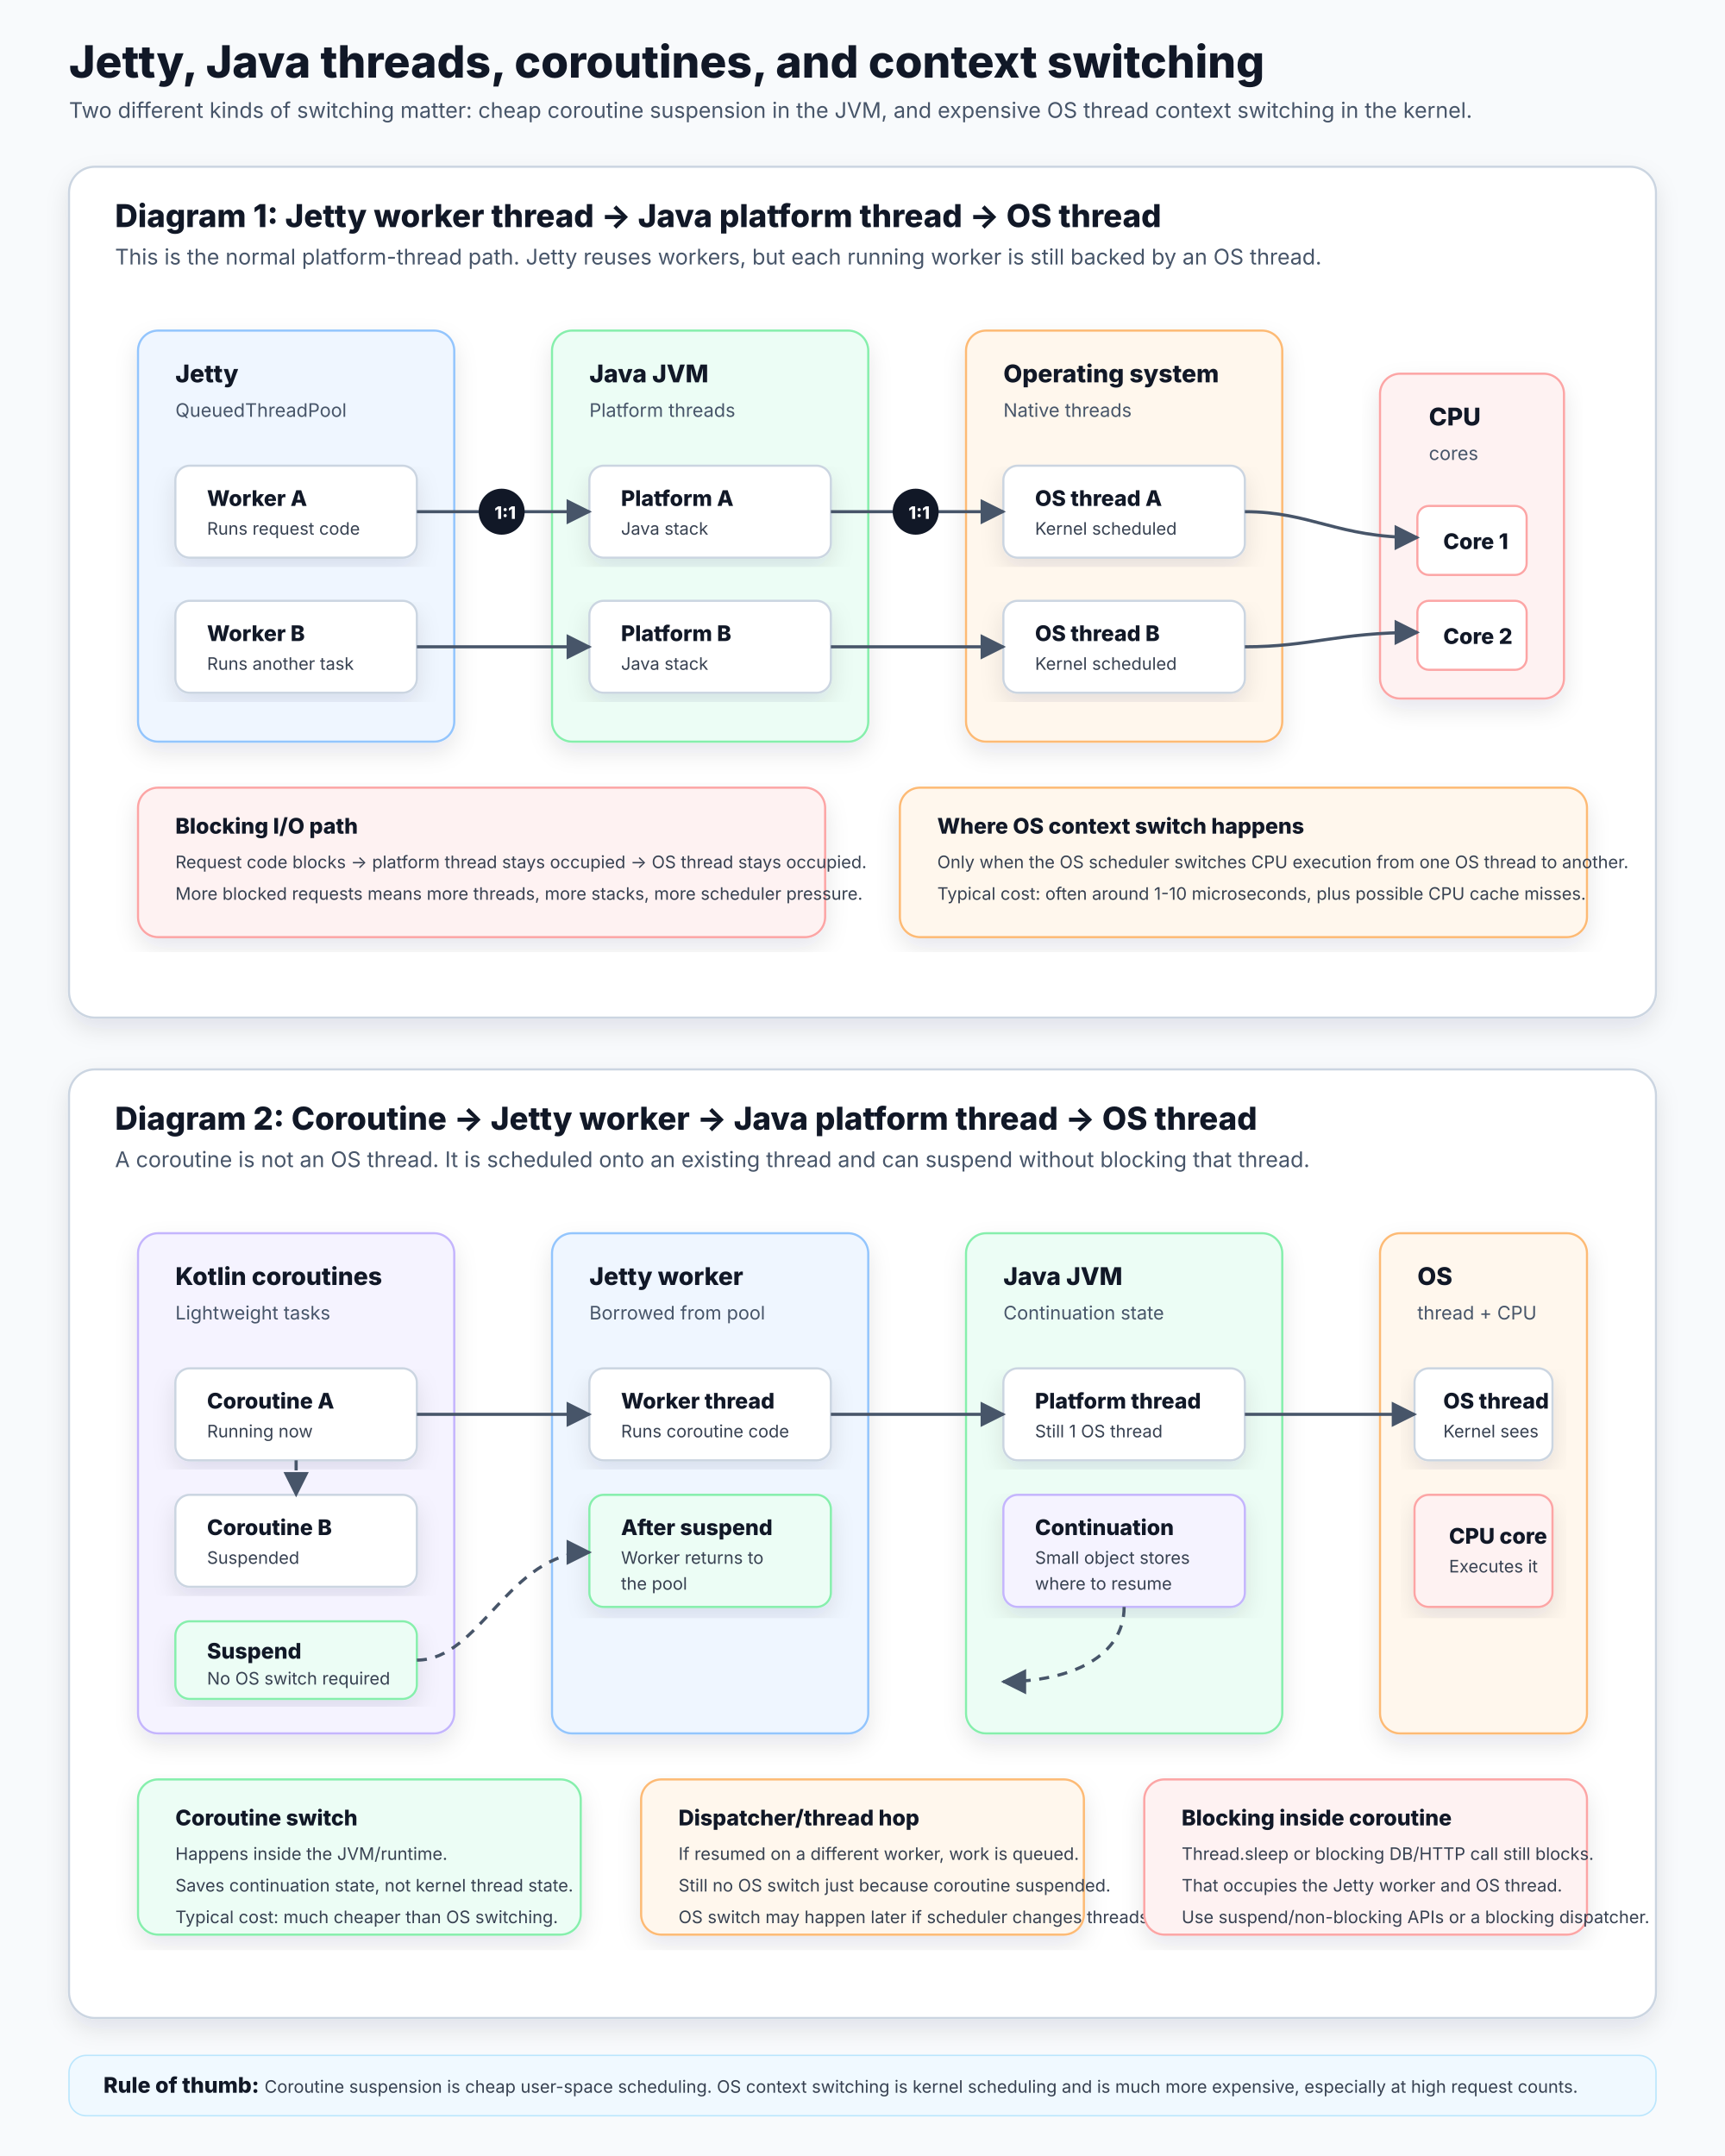
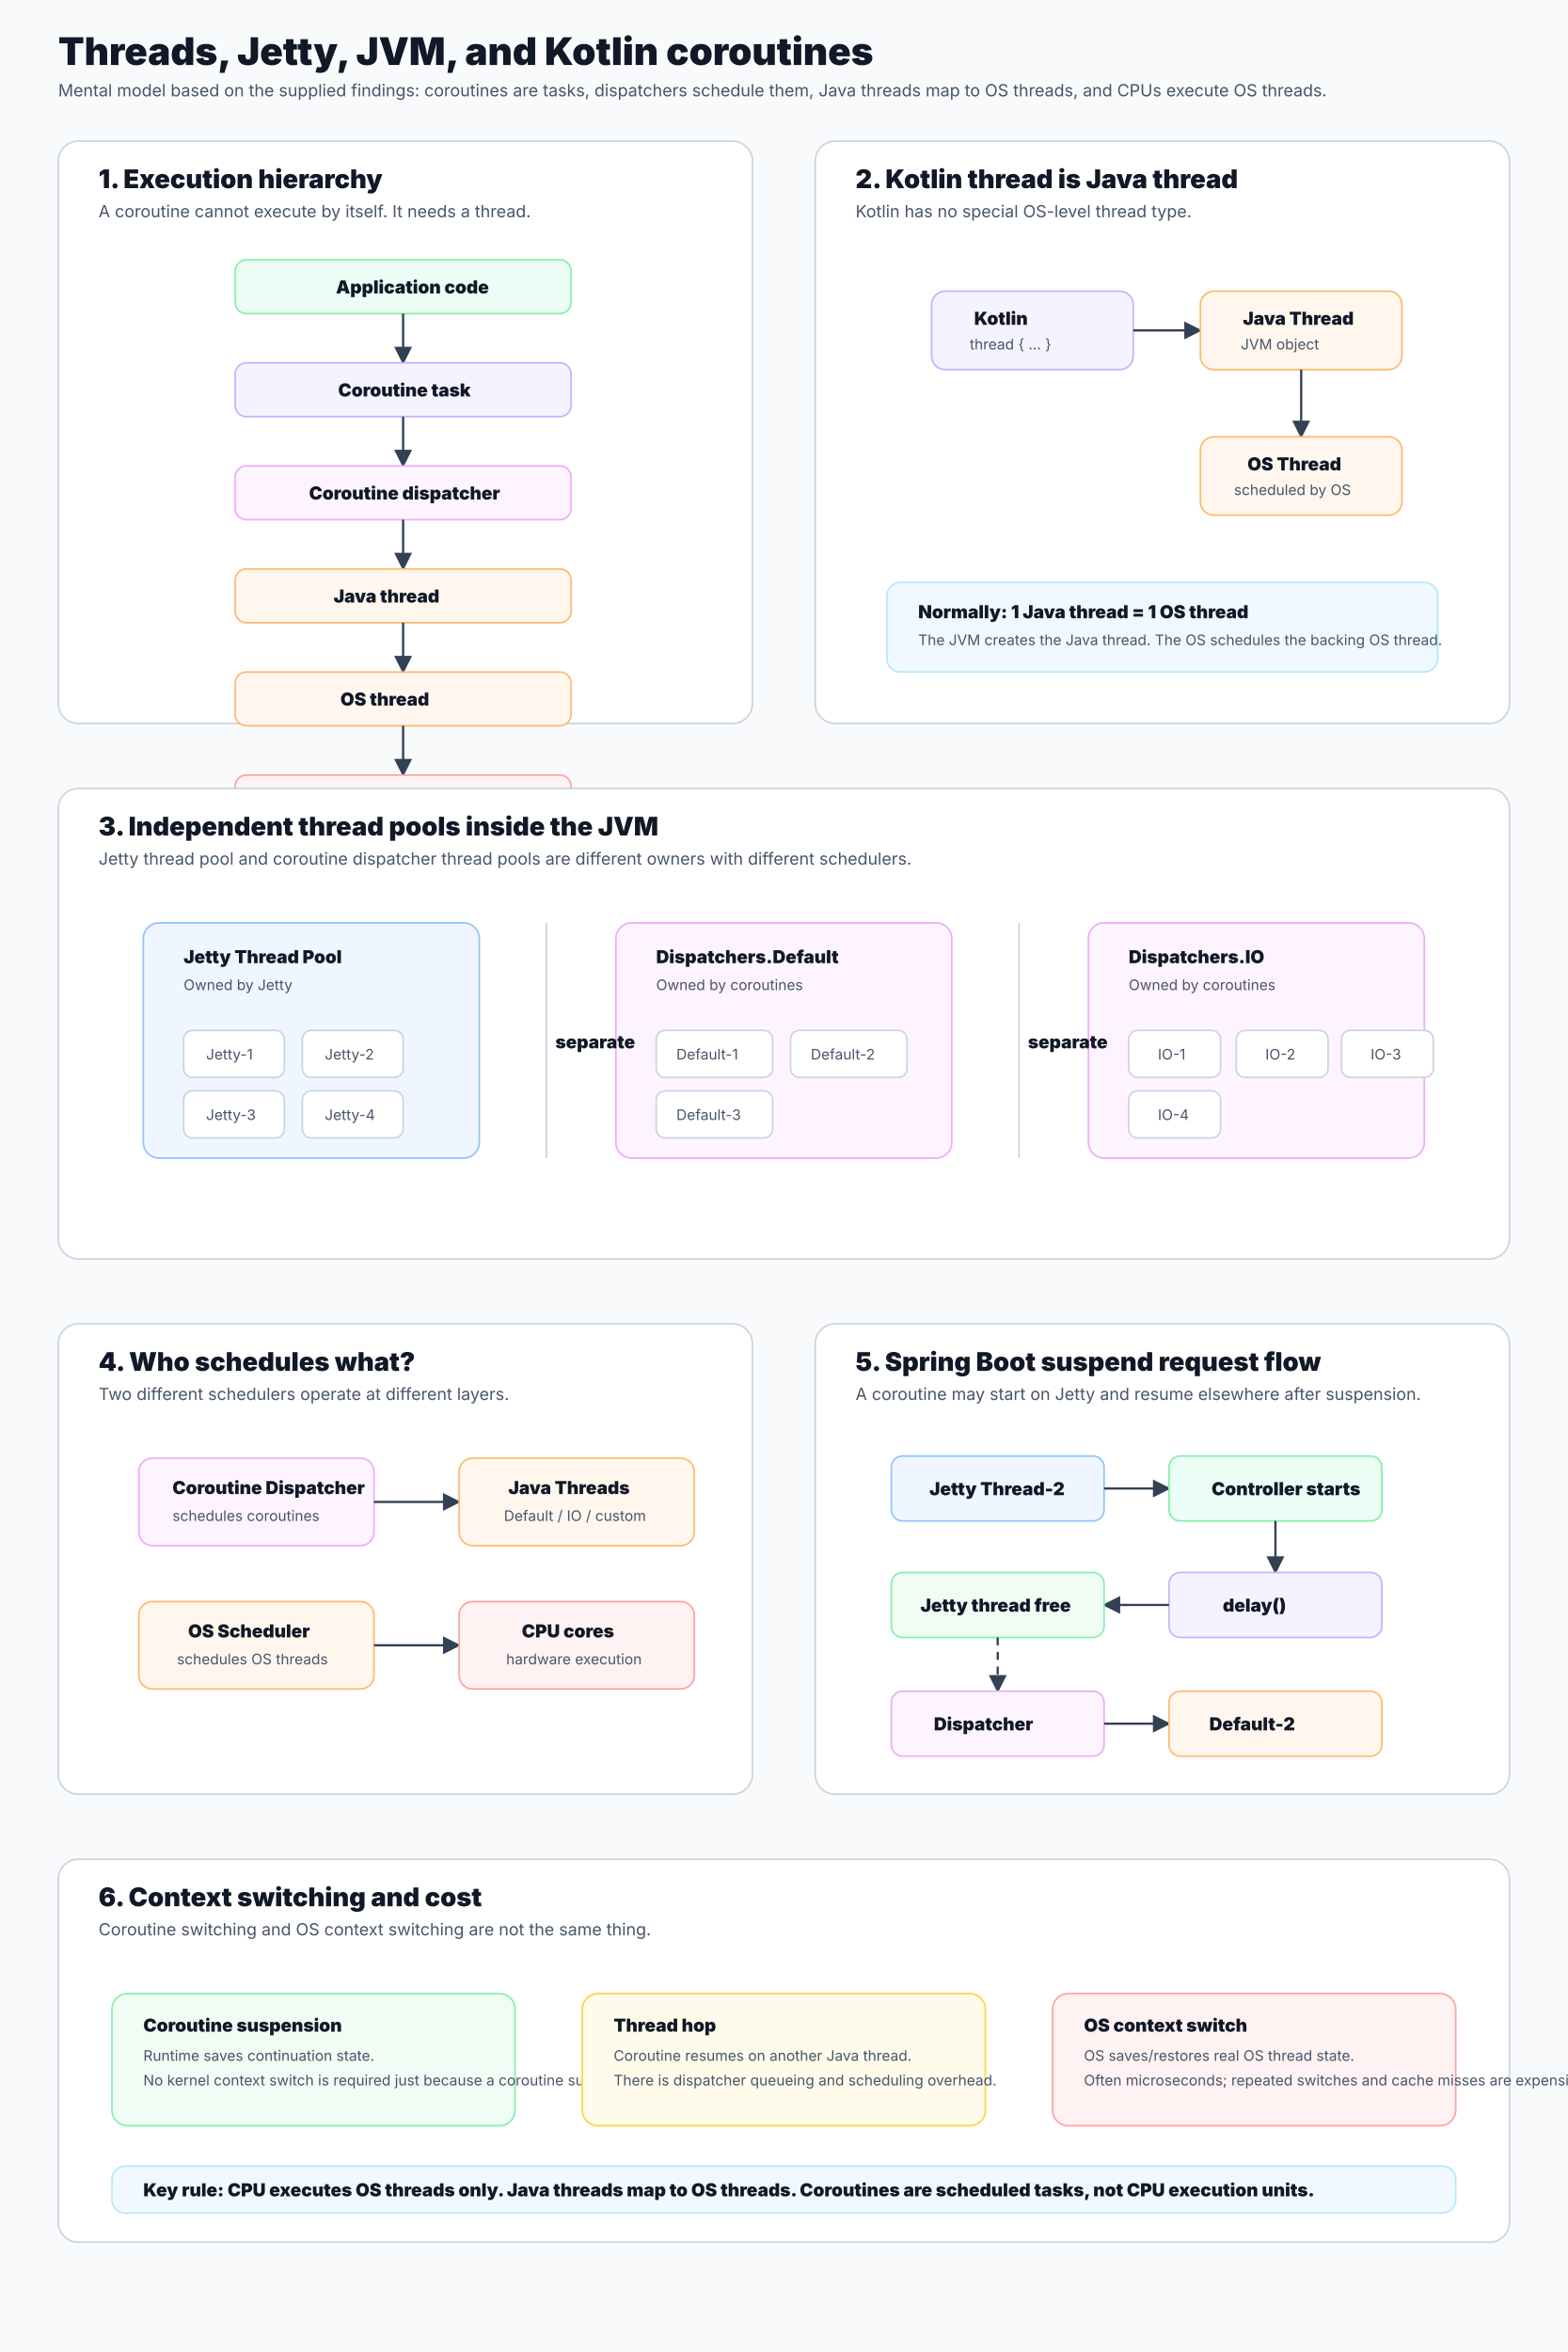
- <svg xmlns="http://www.w3.org/2000/svg" width="1200" height="1500" viewBox="0 0 1200 1500" role="img" aria-labelledby="title desc">
+ <svg xmlns="http://www.w3.org/2000/svg" width="1400" height="2100" viewBox="0 0 1400 2100" role="img" aria-labelledby="title desc">
  <defs>
    <marker id="arrow" viewBox="0 0 10 10" refX="9" refY="5" markerWidth="8" markerHeight="8" orient="auto-start-reverse">
-       <path d="M 0 0 L 10 5 L 0 10 z" fill="#475569" />
+       <path d="M 0 0 L 10 5 L 0 10 z" fill="#334155" />
    </marker>
-     <filter id="shadow" x="-10%" y="-10%" width="120%" height="120%">
-       <feDropShadow dx="0" dy="7" stdDeviation="8" flood-color="#0f172a" flood-opacity="0.10" />
-     </filter>
    <style>
      .bg { fill: #f8fafc; }
-       .panel { fill: #ffffff; stroke: #cbd5e1; stroke-width: 1.5; filter: url(#shadow); }
+       .card { fill: #ffffff; stroke: #cbd5e1; stroke-width: 1.5; }
+       .app { fill: #ecfdf5; stroke: #86efac; }
+       .coroutine { fill: #f5f3ff; stroke: #c4b5fd; }
+       .dispatcher { fill: #fdf4ff; stroke: #f0abfc; }
      .jetty { fill: #eff6ff; stroke: #93c5fd; }
-       .java { fill: #ecfdf5; stroke: #86efac; }
-       .os { fill: #fff7ed; stroke: #fdba74; }
+       .thread { fill: #fff7ed; stroke: #fdba74; }
      .cpu { fill: #fef2f2; stroke: #fca5a5; }
-       .coroutine { fill: #f5f3ff; stroke: #c4b5fd; }
      .note { fill: #f0f9ff; stroke: #bae6fd; }
-       .warn { fill: #fff7ed; stroke: #fdba74; }
+       .good { fill: #f0fdf4; stroke: #86efac; }
+       .warn { fill: #fffbeb; stroke: #fcd34d; }
      .bad { fill: #fef2f2; stroke: #fca5a5; }
-       .good { fill: #ecfdf5; stroke: #86efac; }
      .text { font-family: Inter, ui-sans-serif, system-ui, -apple-system, BlinkMacSystemFont, "Segoe UI", sans-serif; fill: #111827; }
-       .title { font-size: 31px; font-weight: 800; }
+       .title { font-size: 34px; font-weight: 850; }
      .subtitle { font-size: 15px; fill: #475569; }
-       .section-title { font-size: 22px; font-weight: 800; }
-       .label { font-size: 17px; font-weight: 800; }
+       .h2 { font-size: 23px; font-weight: 850; }
+       .h3 { font-size: 16px; font-weight: 850; }
      .small { font-size: 13px; fill: #475569; }
      .tiny { font-size: 12px; fill: #475569; }
-       .box-title { font-size: 15px; font-weight: 800; }
-       .box-small { font-size: 12px; fill: #374151; }
-       .arrow { stroke: #475569; stroke-width: 2.2; fill: none; marker-end: url(#arrow); }
+       .arrow { stroke: #334155; stroke-width: 2; fill: none; marker-end: url(#arrow); }
      .dashed { stroke-dasharray: 7 6; }
-       .badge { fill: #111827; }
-       .badge-text { fill: #ffffff; font-size: 12px; font-weight: 800; }
+       .line { stroke: #cbd5e1; stroke-width: 1.5; fill: none; }
    </style>
  </defs>
-   <rect class="bg" width="1200" height="1500" />
-   <text class="text title" x="48" y="54">Jetty, Java threads, coroutines, and context switching</text>
-   <text class="text subtitle" x="48" y="82">Two different kinds of switching matter: cheap coroutine suspension in the JVM, and expensive OS thread context switching in the kernel.</text>
-   <rect class="panel" x="48" y="116" width="1104" height="592" rx="18" />
-   <text class="text section-title" x="80" y="158">Diagram 1: Jetty worker thread -&gt; Java platform thread -&gt; OS thread</text>
-   <text class="text subtitle" x="80" y="184">This is the normal platform-thread path. Jetty reuses workers, but each running worker is still backed by an OS thread.</text>
-   <rect class="panel jetty" x="96" y="230" width="220" height="286" rx="14" />
-   <text class="text label" x="122" y="266">Jetty</text>
-   <text class="text small" x="122" y="290">QueuedThreadPool</text>
-   <rect class="panel" x="122" y="324" width="168" height="64" rx="10" />
-   <text class="text box-title" x="144" y="352">Worker A</text>
-   <text class="text box-small" x="144" y="372">Runs request code</text>
-   <rect class="panel" x="122" y="418" width="168" height="64" rx="10" />
-   <text class="text box-title" x="144" y="446">Worker B</text>
-   <text class="text box-small" x="144" y="466">Runs another task</text>
-   <rect class="panel java" x="384" y="230" width="220" height="286" rx="14" />
-   <text class="text label" x="410" y="266">Java JVM</text>
-   <text class="text small" x="410" y="290">Platform threads</text>
-   <rect class="panel" x="410" y="324" width="168" height="64" rx="10" />
-   <text class="text box-title" x="432" y="352">Platform A</text>
-   <text class="text box-small" x="432" y="372">Java stack</text>
-   <rect class="panel" x="410" y="418" width="168" height="64" rx="10" />
-   <text class="text box-title" x="432" y="446">Platform B</text>
-   <text class="text box-small" x="432" y="466">Java stack</text>
-   <rect class="panel os" x="672" y="230" width="220" height="286" rx="14" />
-   <text class="text label" x="698" y="266">Operating system</text>
-   <text class="text small" x="698" y="290">Native threads</text>
-   <rect class="panel" x="698" y="324" width="168" height="64" rx="10" />
-   <text class="text box-title" x="720" y="352">OS thread A</text>
-   <text class="text box-small" x="720" y="372">Kernel scheduled</text>
-   <rect class="panel" x="698" y="418" width="168" height="64" rx="10" />
-   <text class="text box-title" x="720" y="446">OS thread B</text>
-   <text class="text box-small" x="720" y="466">Kernel scheduled</text>
-   <rect class="panel cpu" x="960" y="260" width="128" height="226" rx="14" />
-   <text class="text label" x="994" y="296">CPU</text>
-   <text class="text small" x="994" y="320">cores</text>
-   <rect x="986" y="352" width="76" height="48" rx="8" fill="#ffffff" stroke="#fca5a5" stroke-width="1.5" />
-   <text class="text box-title" x="1004" y="382">Core 1</text>
-   <rect x="986" y="418" width="76" height="48" rx="8" fill="#ffffff" stroke="#fca5a5" stroke-width="1.5" />
-   <text class="text box-title" x="1004" y="448">Core 2</text>
-   <path class="arrow" d="M 290 356 C 326 356 344 356 410 356" />
-   <path class="arrow" d="M 578 356 C 614 356 632 356 698 356" />
-   <path class="arrow" d="M 866 356 C 912 356 930 374 986 374" />
-   <path class="arrow" d="M 290 450 C 326 450 344 450 410 450" />
-   <path class="arrow" d="M 578 450 C 614 450 632 450 698 450" />
-   <path class="arrow" d="M 866 450 C 912 450 930 440 986 440" />
-   <rect class="badge" x="333" y="340" width="32" height="32" rx="16" />
-   <text class="text badge-text" x="344" y="361">1:1</text>
-   <rect class="badge" x="621" y="340" width="32" height="32" rx="16" />
-   <text class="text badge-text" x="632" y="361">1:1</text>
-   <rect class="panel bad" x="96" y="548" width="478" height="104" rx="14" />
-   <text class="text box-title" x="122" y="580">Blocking I/O path</text>
-   <text class="text box-small" x="122" y="604">Request code blocks -&gt; platform thread stays occupied -&gt; OS thread stays occupied.</text>
-   <text class="text box-small" x="122" y="626">More blocked requests means more threads, more stacks, more scheduler pressure.</text>
-   <rect class="panel warn" x="626" y="548" width="478" height="104" rx="14" />
-   <text class="text box-title" x="652" y="580">Where OS context switch happens</text>
-   <text class="text box-small" x="652" y="604">Only when the OS scheduler switches CPU execution from one OS thread to another.</text>
-   <text class="text box-small" x="652" y="626">Typical cost: often around 1-10 microseconds, plus possible CPU cache misses.</text>
-   <rect class="panel" x="48" y="744" width="1104" height="660" rx="18" />
-   <text class="text section-title" x="80" y="786">Diagram 2: Coroutine -&gt; Jetty worker -&gt; Java platform thread -&gt; OS thread</text>
-   <text class="text subtitle" x="80" y="812">A coroutine is not an OS thread. It is scheduled onto an existing thread and can suspend without blocking that thread.</text>
-   <rect class="panel coroutine" x="96" y="858" width="220" height="348" rx="14" />
-   <text class="text label" x="122" y="894">Kotlin coroutines</text>
-   <text class="text small" x="122" y="918">Lightweight tasks</text>
-   <rect class="panel" x="122" y="952" width="168" height="64" rx="10" />
-   <text class="text box-title" x="144" y="980">Coroutine A</text>
-   <text class="text box-small" x="144" y="1000">Running now</text>
-   <rect class="panel" x="122" y="1040" width="168" height="64" rx="10" />
-   <text class="text box-title" x="144" y="1068">Coroutine B</text>
-   <text class="text box-small" x="144" y="1088">Suspended</text>
-   <rect class="panel good" x="122" y="1128" width="168" height="54" rx="10" />
-   <text class="text box-title" x="144" y="1154">Suspend</text>
-   <text class="text box-small" x="144" y="1172">No OS switch required</text>
-   <rect class="panel jetty" x="384" y="858" width="220" height="348" rx="14" />
-   <text class="text label" x="410" y="894">Jetty worker</text>
-   <text class="text small" x="410" y="918">Borrowed from pool</text>
-   <rect class="panel" x="410" y="952" width="168" height="64" rx="10" />
-   <text class="text box-title" x="432" y="980">Worker thread</text>
-   <text class="text box-small" x="432" y="1000">Runs coroutine code</text>
-   <rect class="panel good" x="410" y="1040" width="168" height="78" rx="10" />
-   <text class="text box-title" x="432" y="1068">After suspend</text>
-   <text class="text box-small" x="432" y="1088">Worker returns to</text>
-   <text class="text box-small" x="432" y="1106">the pool</text>
-   <rect class="panel java" x="672" y="858" width="220" height="348" rx="14" />
-   <text class="text label" x="698" y="894">Java JVM</text>
-   <text class="text small" x="698" y="918">Continuation state</text>
-   <rect class="panel" x="698" y="952" width="168" height="64" rx="10" />
-   <text class="text box-title" x="720" y="980">Platform thread</text>
-   <text class="text box-small" x="720" y="1000">Still 1 OS thread</text>
-   <rect class="panel coroutine" x="698" y="1040" width="168" height="78" rx="10" />
-   <text class="text box-title" x="720" y="1068">Continuation</text>
-   <text class="text box-small" x="720" y="1088">Small object stores</text>
-   <text class="text box-small" x="720" y="1106">where to resume</text>
-   <rect class="panel os" x="960" y="858" width="144" height="348" rx="14" />
-   <text class="text label" x="986" y="894">OS</text>
-   <text class="text small" x="986" y="918">thread + CPU</text>
-   <rect class="panel" x="984" y="952" width="96" height="64" rx="10" />
-   <text class="text box-title" x="1004" y="980">OS thread</text>
-   <text class="text box-small" x="1004" y="1000">Kernel sees</text>
-   <rect class="panel cpu" x="984" y="1040" width="96" height="78" rx="10" />
-   <text class="text box-title" x="1008" y="1074">CPU core</text>
-   <text class="text box-small" x="1008" y="1094">Executes it</text>
-   <path class="arrow" d="M 290 984 C 326 984 344 984 410 984" />
-   <path class="arrow" d="M 578 984 C 614 984 632 984 698 984" />
-   <path class="arrow" d="M 866 984 C 906 984 926 984 984 984" />
-   <path class="arrow dashed" d="M 206 1016 L 206 1040" />
-   <path class="arrow dashed" d="M 290 1155 C 334 1155 354 1080 410 1080" />
-   <path class="arrow dashed" d="M 782 1118 C 782 1152 746 1170 698 1170" />
-   <rect class="panel good" x="96" y="1238" width="308" height="108" rx="14" />
-   <text class="text box-title" x="122" y="1270">Coroutine switch</text>
-   <text class="text box-small" x="122" y="1294">Happens inside the JVM/runtime.</text>
-   <text class="text box-small" x="122" y="1316">Saves continuation state, not kernel thread state.</text>
-   <text class="text box-small" x="122" y="1338">Typical cost: much cheaper than OS switching.</text>
-   <rect class="panel warn" x="446" y="1238" width="308" height="108" rx="14" />
-   <text class="text box-title" x="472" y="1270">Dispatcher/thread hop</text>
-   <text class="text box-small" x="472" y="1294">If resumed on a different worker, work is queued.</text>
-   <text class="text box-small" x="472" y="1316">Still no OS switch just because coroutine suspended.</text>
-   <text class="text box-small" x="472" y="1338">OS switch may happen later if scheduler changes threads.</text>
-   <rect class="panel bad" x="796" y="1238" width="308" height="108" rx="14" />
-   <text class="text box-title" x="822" y="1270">Blocking inside coroutine</text>
-   <text class="text box-small" x="822" y="1294">Thread.sleep or blocking DB/HTTP call still blocks.</text>
-   <text class="text box-small" x="822" y="1316">That occupies the Jetty worker and OS thread.</text>
-   <text class="text box-small" x="822" y="1338">Use suspend/non-blocking APIs or a blocking dispatcher.</text>
-   <rect class="note" x="48" y="1430" width="1104" height="42" rx="12" />
-   <text class="text box-title" x="72" y="1456">Rule of thumb:</text>
-   <text class="text box-small" x="184" y="1456">Coroutine suspension is cheap user-space scheduling. OS context switching is kernel scheduling and is much more expensive, especially at high request counts.</text>
+   <rect class="bg" width="1400" height="2100" />
+   <text class="text title" x="52" y="58">Threads, Jetty, JVM, and Kotlin coroutines</text>
+   <text class="text subtitle" x="52" y="86">Mental model based on the supplied findings: coroutines are tasks, dispatchers schedule them, Java threads map to OS threads, and CPUs execute OS threads.</text>
+   <rect class="card" x="52" y="126" width="620" height="520" rx="18" />
+   <text class="text h2" x="88" y="168">1. Execution hierarchy</text>
+   <text class="text subtitle" x="88" y="194">A coroutine cannot execute by itself. It needs a thread.</text>
+   <rect class="card app" x="210" y="232" width="300" height="48" rx="10" />
+   <text class="text h3" x="300" y="262">Application code</text>
+   <path class="arrow" d="M 360 280 L 360 324" />
+   <rect class="card coroutine" x="210" y="324" width="300" height="48" rx="10" />
+   <text class="text h3" x="302" y="354">Coroutine task</text>
+   <path class="arrow" d="M 360 372 L 360 416" />
+   <rect class="card dispatcher" x="210" y="416" width="300" height="48" rx="10" />
+   <text class="text h3" x="276" y="446">Coroutine dispatcher</text>
+   <path class="arrow" d="M 360 464 L 360 508" />
+   <rect class="card thread" x="210" y="508" width="300" height="48" rx="10" />
+   <text class="text h3" x="298" y="538">Java thread</text>
+   <path class="arrow" d="M 360 556 L 360 600" />
+   <rect class="card thread" x="210" y="600" width="300" height="48" rx="10" />
+   <text class="text h3" x="304" y="630">OS thread</text>
+   <path class="arrow" d="M 360 648 L 360 692" />
+   <rect class="card cpu" x="210" y="692" width="300" height="48" rx="10" />
+   <text class="text h3" x="338" y="722">CPU</text>
+   <rect class="card" x="728" y="126" width="620" height="520" rx="18" />
+   <text class="text h2" x="764" y="168">2. Kotlin thread is Java thread</text>
+   <text class="text subtitle" x="764" y="194">Kotlin has no special OS-level thread type.</text>
+   <rect class="card coroutine" x="832" y="260" width="180" height="70" rx="12" />
+   <text class="text h3" x="870" y="290">Kotlin</text>
+   <text class="text small" x="866" y="312">thread { ... }</text>
+   <path class="arrow" d="M 1012 295 L 1072 295" />
+   <rect class="card thread" x="1072" y="260" width="180" height="70" rx="12" />
+   <text class="text h3" x="1110" y="290">Java Thread</text>
+   <text class="text small" x="1108" y="312">JVM object</text>
+   <path class="arrow" d="M 1162 330 L 1162 390" />
+   <rect class="card thread" x="1072" y="390" width="180" height="70" rx="12" />
+   <text class="text h3" x="1114" y="420">OS Thread</text>
+   <text class="text small" x="1102" y="442">scheduled by OS</text>
+   <rect class="card note" x="792" y="520" width="492" height="80" rx="12" />
+   <text class="text h3" x="820" y="552">Normally: 1 Java thread = 1 OS thread</text>
+   <text class="text small" x="820" y="576">The JVM creates the Java thread. The OS schedules the backing OS thread.</text>
+   <rect class="card" x="52" y="704" width="1296" height="420" rx="18" />
+   <text class="text h2" x="88" y="746">3. Independent thread pools inside the JVM</text>
+   <text class="text subtitle" x="88" y="772">Jetty thread pool and coroutine dispatcher thread pools are different owners with different schedulers.</text>
+   <rect class="card jetty" x="128" y="824" width="300" height="210" rx="14" />
+   <text class="text h3" x="164" y="860">Jetty Thread Pool</text>
+   <text class="text small" x="164" y="884">Owned by Jetty</text>
+   <rect class="card" x="164" y="920" width="90" height="42" rx="8" />
+   <text class="text small" x="184" y="946">Jetty-1</text>
+   <rect class="card" x="270" y="920" width="90" height="42" rx="8" />
+   <text class="text small" x="290" y="946">Jetty-2</text>
+   <rect class="card" x="164" y="974" width="90" height="42" rx="8" />
+   <text class="text small" x="184" y="1000">Jetty-3</text>
+   <rect class="card" x="270" y="974" width="90" height="42" rx="8" />
+   <text class="text small" x="290" y="1000">Jetty-4</text>
+   <rect class="card dispatcher" x="550" y="824" width="300" height="210" rx="14" />
+   <text class="text h3" x="586" y="860">Dispatchers.Default</text>
+   <text class="text small" x="586" y="884">Owned by coroutines</text>
+   <rect class="card" x="586" y="920" width="104" height="42" rx="8" />
+   <text class="text small" x="604" y="946">Default-1</text>
+   <rect class="card" x="706" y="920" width="104" height="42" rx="8" />
+   <text class="text small" x="724" y="946">Default-2</text>
+   <rect class="card" x="586" y="974" width="104" height="42" rx="8" />
+   <text class="text small" x="604" y="1000">Default-3</text>
+   <rect class="card dispatcher" x="972" y="824" width="300" height="210" rx="14" />
+   <text class="text h3" x="1008" y="860">Dispatchers.IO</text>
+   <text class="text small" x="1008" y="884">Owned by coroutines</text>
+   <rect class="card" x="1008" y="920" width="82" height="42" rx="8" />
+   <text class="text small" x="1034" y="946">IO-1</text>
+   <rect class="card" x="1104" y="920" width="82" height="42" rx="8" />
+   <text class="text small" x="1130" y="946">IO-2</text>
+   <rect class="card" x="1198" y="920" width="82" height="42" rx="8" />
+   <text class="text small" x="1224" y="946">IO-3</text>
+   <rect class="card" x="1008" y="974" width="82" height="42" rx="8" />
+   <text class="text small" x="1034" y="1000">IO-4</text>
+   <path class="line" d="M 488 824 L 488 1034" />
+   <path class="line" d="M 910 824 L 910 1034" />
+   <text class="text h3" x="496" y="936">separate</text>
+   <text class="text h3" x="918" y="936">separate</text>
+   <rect class="card" x="52" y="1182" width="620" height="420" rx="18" />
+   <text class="text h2" x="88" y="1224">4. Who schedules what?</text>
+   <text class="text subtitle" x="88" y="1250">Two different schedulers operate at different layers.</text>
+   <rect class="card dispatcher" x="124" y="1302" width="210" height="78" rx="12" />
+   <text class="text h3" x="154" y="1334">Coroutine Dispatcher</text>
+   <text class="text small" x="154" y="1358">schedules coroutines</text>
+   <path class="arrow" d="M 334 1341 L 410 1341" />
+   <rect class="card thread" x="410" y="1302" width="210" height="78" rx="12" />
+   <text class="text h3" x="454" y="1334">Java Threads</text>
+   <text class="text small" x="450" y="1358">Default / IO / custom</text>
+   <rect class="card thread" x="124" y="1430" width="210" height="78" rx="12" />
+   <text class="text h3" x="168" y="1462">OS Scheduler</text>
+   <text class="text small" x="158" y="1486">schedules OS threads</text>
+   <path class="arrow" d="M 334 1469 L 410 1469" />
+   <rect class="card cpu" x="410" y="1430" width="210" height="78" rx="12" />
+   <text class="text h3" x="466" y="1462">CPU cores</text>
+   <text class="text small" x="452" y="1486">hardware execution</text>
+   <rect class="card" x="728" y="1182" width="620" height="420" rx="18" />
+   <text class="text h2" x="764" y="1224">5. Spring Boot suspend request flow</text>
+   <text class="text subtitle" x="764" y="1250">A coroutine may start on Jetty and resume elsewhere after suspension.</text>
+   <rect class="card jetty" x="796" y="1300" width="190" height="58" rx="10" />
+   <text class="text h3" x="830" y="1335">Jetty Thread-2</text>
+   <path class="arrow" d="M 986 1329 L 1044 1329" />
+   <rect class="card app" x="1044" y="1300" width="190" height="58" rx="10" />
+   <text class="text h3" x="1082" y="1335">Controller starts</text>
+   <path class="arrow" d="M 1139 1358 L 1139 1404" />
+   <rect class="card coroutine" x="1044" y="1404" width="190" height="58" rx="10" />
+   <text class="text h3" x="1092" y="1439">delay()</text>
+   <path class="arrow" d="M 1044 1433 L 986 1433" />
+   <rect class="card good" x="796" y="1404" width="190" height="58" rx="10" />
+   <text class="text h3" x="822" y="1439">Jetty thread free</text>
+   <path class="arrow dashed" d="M 891 1462 L 891 1510" />
+   <rect class="card dispatcher" x="796" y="1510" width="190" height="58" rx="10" />
+   <text class="text h3" x="834" y="1545">Dispatcher</text>
+   <path class="arrow" d="M 986 1539 L 1044 1539" />
+   <rect class="card thread" x="1044" y="1510" width="190" height="58" rx="10" />
+   <text class="text h3" x="1080" y="1545">Default-2</text>
+   <rect class="card" x="52" y="1660" width="1296" height="342" rx="18" />
+   <text class="text h2" x="88" y="1702">6. Context switching and cost</text>
+   <text class="text subtitle" x="88" y="1728">Coroutine switching and OS context switching are not the same thing.</text>
+   <rect class="card good" x="100" y="1780" width="360" height="118" rx="14" />
+   <text class="text h3" x="128" y="1814">Coroutine suspension</text>
+   <text class="text small" x="128" y="1840">Runtime saves continuation state.</text>
+   <text class="text small" x="128" y="1862">No kernel context switch is required just because a coroutine suspends.</text>
+   <rect class="card warn" x="520" y="1780" width="360" height="118" rx="14" />
+   <text class="text h3" x="548" y="1814">Thread hop</text>
+   <text class="text small" x="548" y="1840">Coroutine resumes on another Java thread.</text>
+   <text class="text small" x="548" y="1862">There is dispatcher queueing and scheduling overhead.</text>
+   <rect class="card bad" x="940" y="1780" width="360" height="118" rx="14" />
+   <text class="text h3" x="968" y="1814">OS context switch</text>
+   <text class="text small" x="968" y="1840">OS saves/restores real OS thread state.</text>
+   <text class="text small" x="968" y="1862">Often microseconds; repeated switches and cache misses are expensive.</text>
+   <rect class="card note" x="100" y="1934" width="1200" height="42" rx="12" />
+   <text class="text h3" x="128" y="1961">Key rule: CPU executes OS threads only. Java threads map to OS threads. Coroutines are scheduled tasks, not CPU execution units.</text>
</svg>
